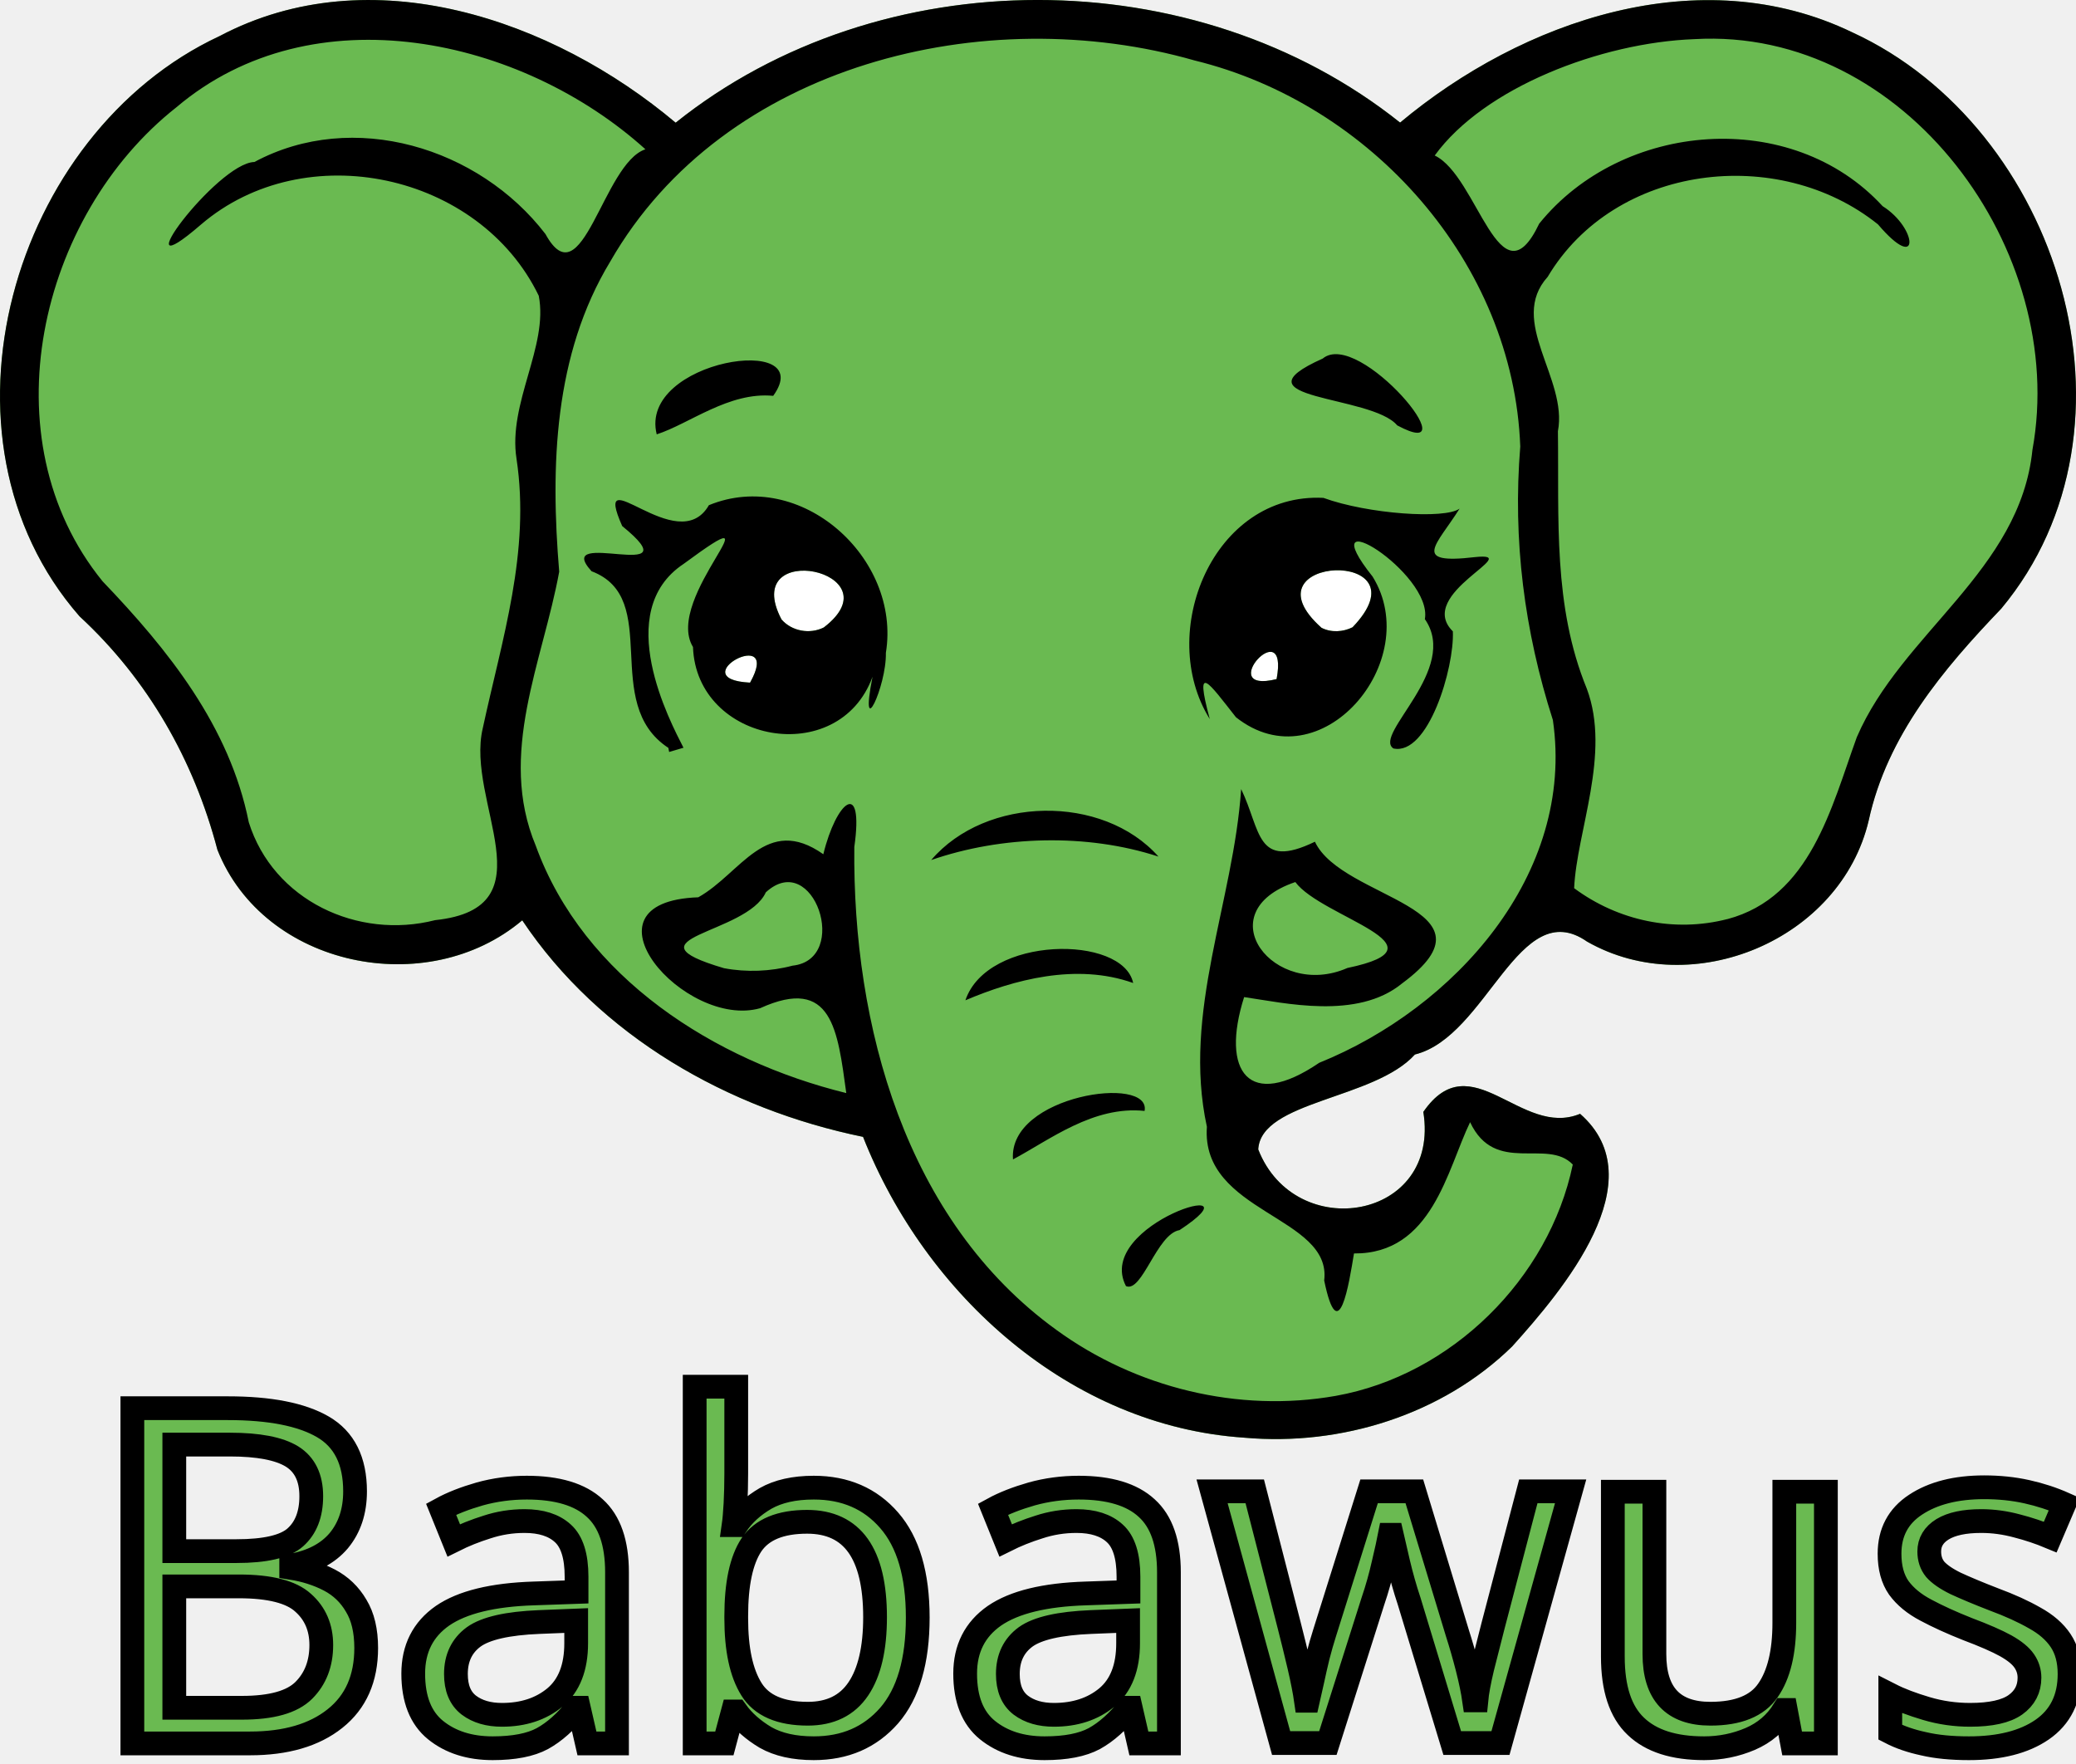
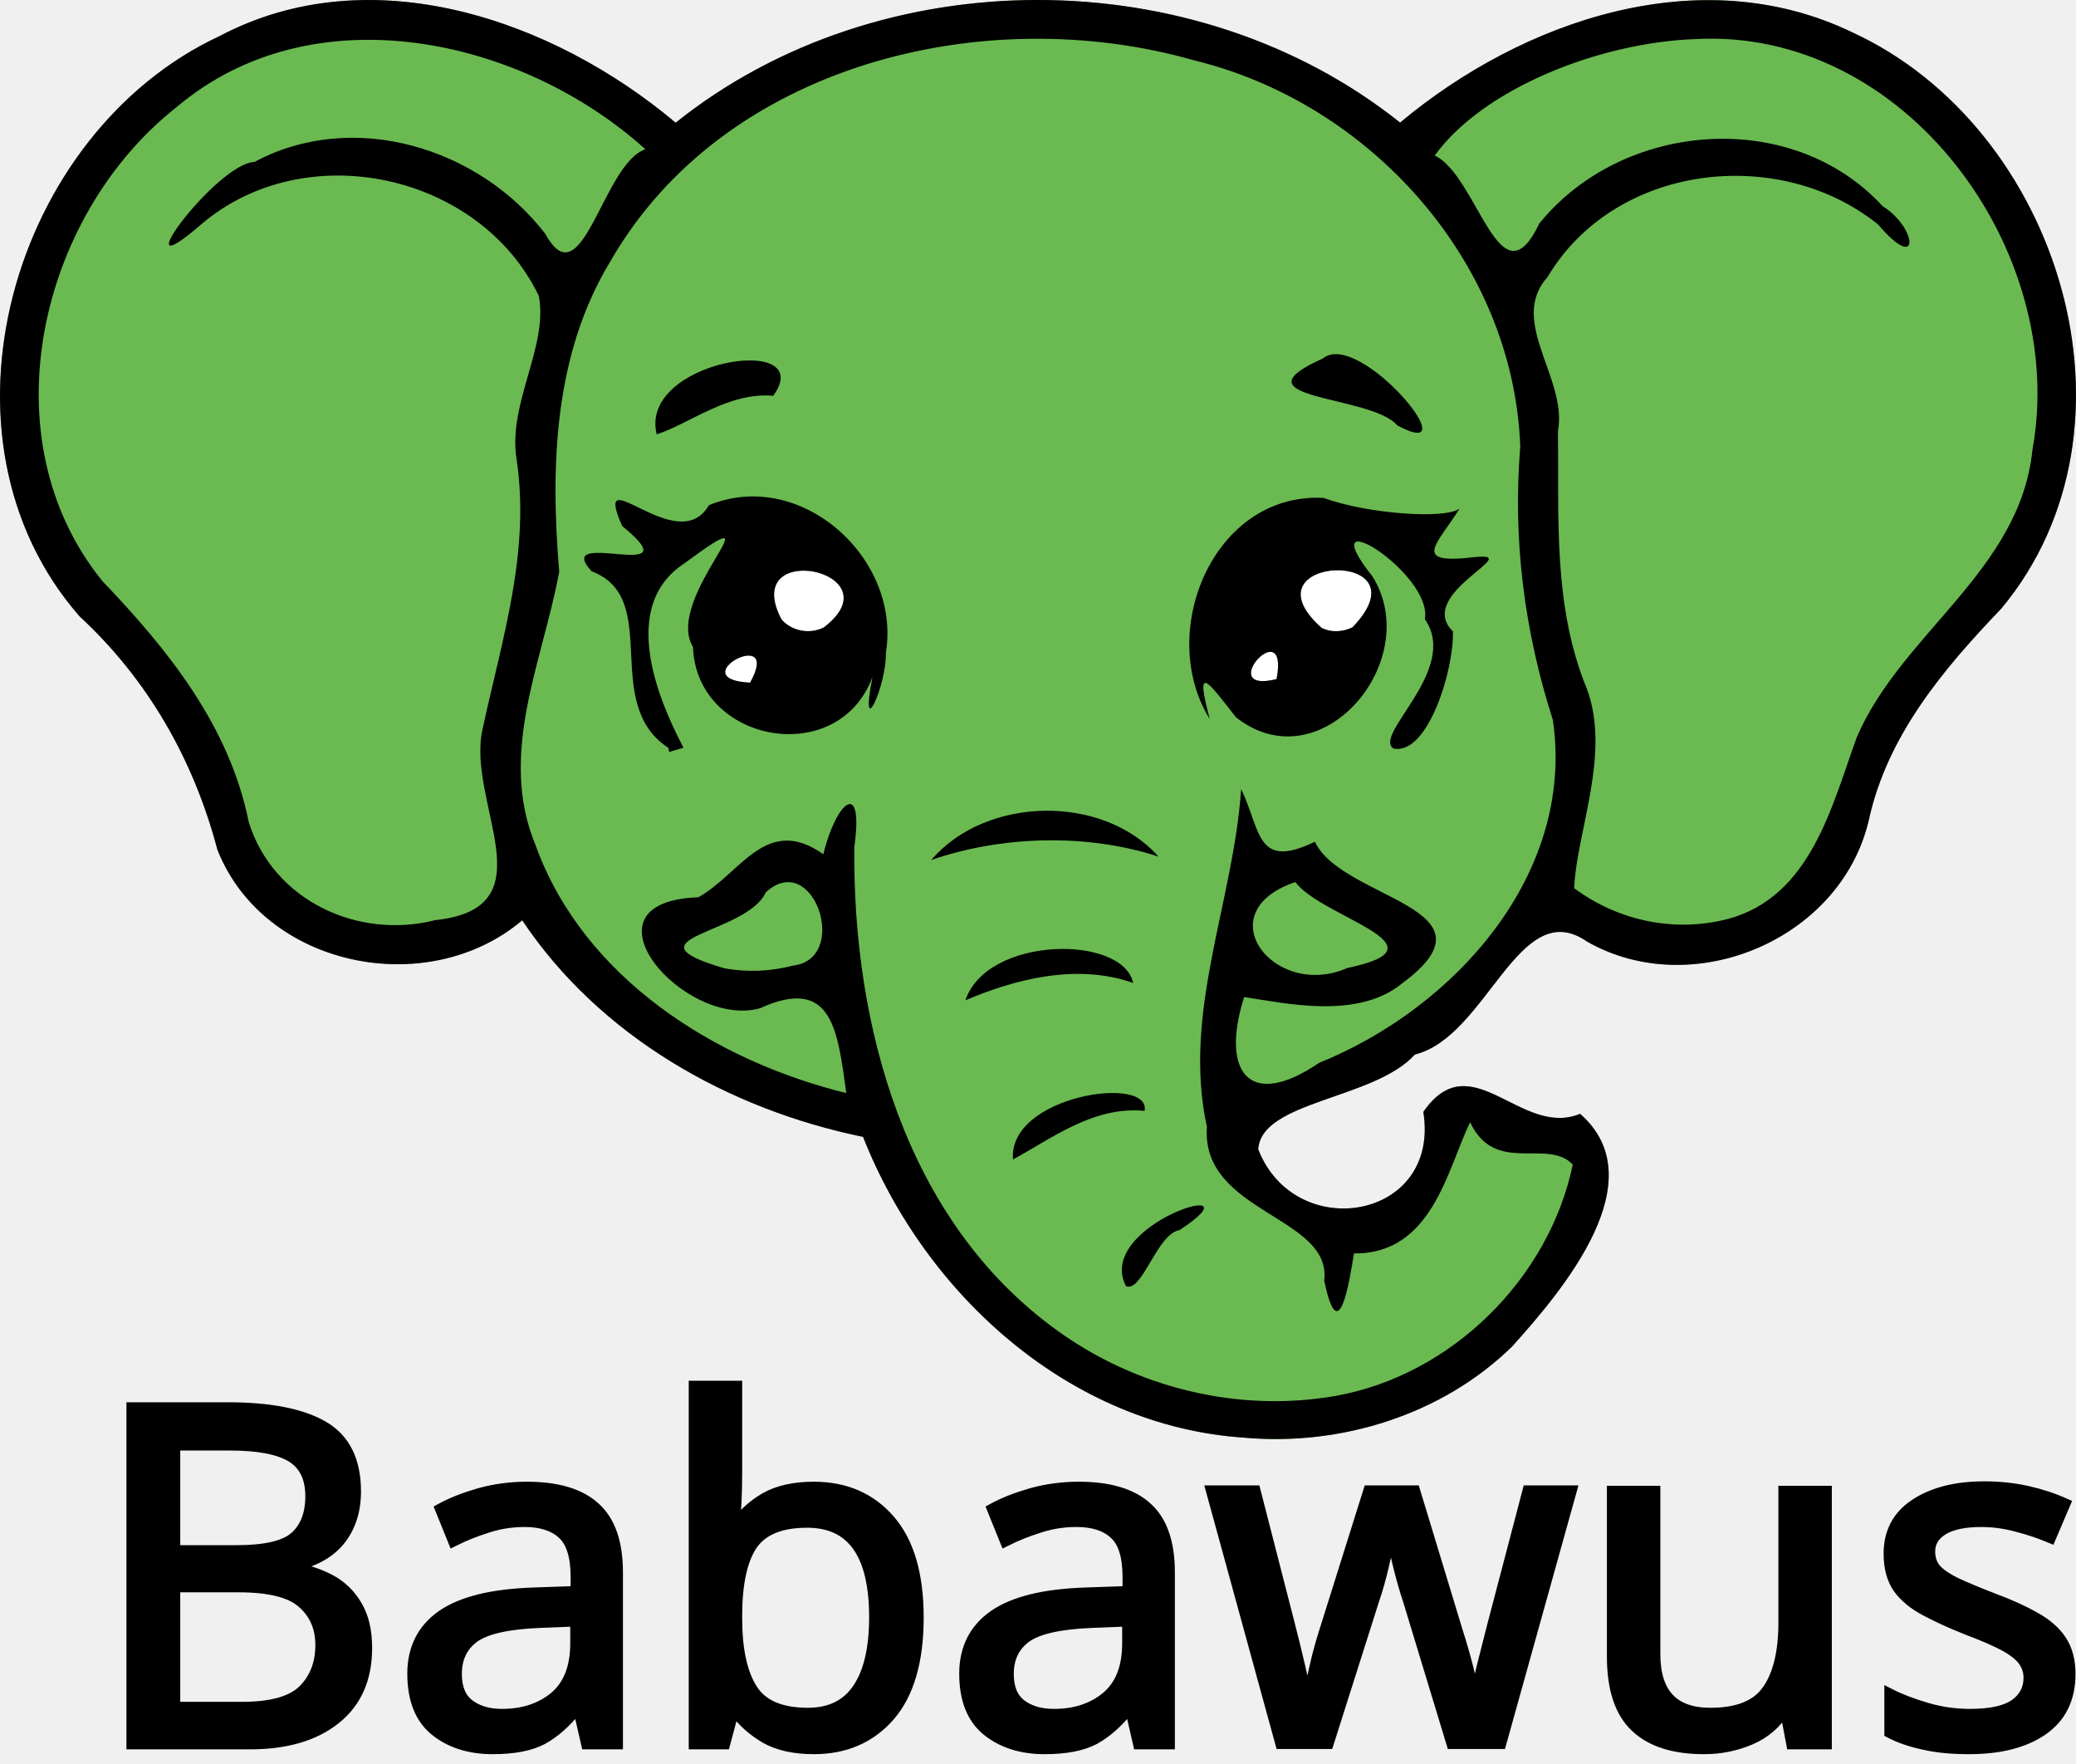
<svg xmlns="http://www.w3.org/2000/svg" width="87.394mm" height="74.216mm" viewBox="0 0 87.394 74.216" version="1.1" id="svg1">
  <defs id="defs1">
    </defs>
  <g id="layer3" transform="translate(-61.303,-112.8667)">
-     <text xml:space="preserve" style="font-size:3.175px;writing-mode:lr-tb;direction:ltr;fill:#6aba51;fill-opacity:1;stroke:#000000;stroke-width:1;stroke-dasharray:none;stroke-opacity:1" x="64.955" y="186.247" id="text20">
-       <tspan id="tspan20" style="font-style:normal;font-variant:normal;font-weight:normal;font-stretch:normal;font-size:19.756px;font-family:Sniglet;-inkscape-font-specification:'Sniglet, Normal';font-variant-ligatures:normal;font-variant-caps:normal;font-variant-numeric:normal;font-variant-east-asian:normal;fill:#6aba51;fill-opacity:1;stroke:#000000;stroke-width:1;stroke-dasharray:none;stroke-opacity:1" x="64.955" y="186.247">Babawus</tspan>
+     <text xml:space="preserve" style="font-size:3.175px;writing-mode:lr-tb;direction:ltr;fill:#000000;fill-opacity:1;stroke:#000000;stroke-width:0.5;stroke-dasharray:none;stroke-opacity:1" x="64.955" y="186.247" id="text20">
+       <tspan id="tspan20" style="font-style:normal;font-variant:normal;font-weight:normal;font-stretch:normal;font-size:19.756px;font-family:Sniglet;-inkscape-font-specification:'Sniglet, Normal';font-variant-ligatures:normal;font-variant-caps:normal;font-variant-numeric:normal;font-variant-east-asian:normal;fill:#000000;fill-opacity:1;stroke:#000000;stroke-width:0.5;stroke-dasharray:none;stroke-opacity:1" x="64.955" y="186.247">Babawus</tspan>
    </text>
  </g>
  <g id="layer2" transform="translate(-61.303,-112.8667)" />
  <g id="layer1" transform="translate(-61.303,-112.8667)">
    <g id="g20" transform="translate(-9.2670981e-8,-5.346807)">
      <g id="g19" transform="translate(7.834114,80.15329)">
        <path style="fill:#6aba51;fill-opacity:1;stroke-width:0.265" d="m 97.158,38.06 c -5.471,-8.31e-4 -10.941,1.72 -15.246,5.166 -5.17,-4.351 -12.842,-7.002 -19.199,-3.646 -8.754,4.076 -12.474,16.901 -5.896,24.423 2.882,2.662 4.809,6.048 5.804,9.825 1.961,4.953 8.841,6.344 12.833,2.971 3.262,4.878 8.664,7.948 14.347,9.115 2.623,6.649 8.719,12.183 16.059,12.662 4.059,0.36 8.327,-0.965 11.264,-3.841 2.12,-2.356 6.058,-6.995 2.86,-9.792 -2.484,1.033 -4.579,-3.007 -6.599,-0.081 0.733,4.56 -5.395,5.563 -6.95,1.579 0.116,-2.048 4.884,-2.098 6.596,-3.995 3.046,-0.752 4.377,-6.753 7.245,-4.754 4.444,2.534 10.68,-0.077 11.859,-5.101 0.778,-3.569 3.127,-6.352 5.584,-8.917 6.37,-7.65 2.44,-20.251 -6.279,-24.254 -6.397,-3.084 -13.879,-0.506 -19.032,3.8 -4.308,-3.438 -9.78,-5.16 -15.251,-5.16 z" id="path19" />
        <path style="fill:#ffffff;fill-opacity:1;stroke-width:0.265" d="m 106.95,65.497 c 0.249,0.001 0.42,0.291 0.259,1.148 -1.882,0.467 -0.85,-1.15 -0.259,-1.148 z" id="path8" />
        <path style="fill:#ffffff;fill-opacity:1;stroke-width:0.265" d="m 109.678,62.065 c 1.16,-0.045 2.345,0.713 0.729,2.398 -0.401,0.202 -0.9,0.231 -1.307,0.024 -1.717,-1.529 -0.582,-2.377 0.578,-2.422 z" id="path7" />
        <path style="fill:#ffffff;fill-opacity:1;stroke-width:0.265" d="m 84.98,65.656 c 0.346,-6.85e-4 0.544,0.284 0.064,1.139 -1.929,-0.097 -0.725,-1.138 -0.064,-1.139 z" id="path5" />
        <path style="fill:#ffffff;fill-opacity:1;stroke-width:0.265" d="m 87.349,62.081 c 1.196,0.03 2.546,1.053 0.799,2.39 -0.588,0.296 -1.348,0.162 -1.782,-0.338 -0.784,-1.498 0.053,-2.075 0.983,-2.052 z" id="path4" />
      </g>
      <path style="fill:#000000;stroke-width:0.265" d="m 113.695,178.728 c -7.341,-0.48 -13.436,-6.013 -16.06,-12.662 -5.683,-1.167 -11.085,-4.237 -14.347,-9.115 -3.992,3.373 -10.872,1.981 -12.833,-2.971 -0.994,-3.777 -2.922,-7.163 -5.804,-9.825 -6.578,-7.522 -2.857,-20.347 5.896,-24.423 6.357,-3.356 14.029,-0.705 19.199,3.646 8.61,-6.892 21.88,-6.88 30.497,-0.005 5.153,-4.306 12.636,-6.885 19.033,-3.8 8.719,4.003 12.649,16.604 6.279,24.254 -2.457,2.566 -4.805,5.349 -5.583,8.918 -1.179,5.024 -7.416,7.635 -11.859,5.101 -2.868,-1.999 -4.199,4.002 -7.245,4.753 -1.713,1.897 -6.481,1.946 -6.596,3.995 1.555,3.984 7.682,2.98 6.95,-1.579 2.02,-2.926 4.115,1.114 6.599,0.081 3.198,2.797 -0.74,7.436 -2.86,9.792 -2.937,2.876 -7.205,4.201 -11.264,3.841 z m 3.84,-1.76 c 4.862,-0.867 8.975,-4.925 9.978,-9.737 -1.08,-1.129 -3.267,0.464 -4.323,-1.783 -0.967,2.004 -1.596,5.551 -4.888,5.526 -0.205,1.25 -0.647,4.07 -1.254,1.138 0.335,-2.711 -5.202,-2.842 -4.938,-6.47 -1.049,-4.816 1.122,-9.462 1.442,-14.215 0.841,1.736 0.618,3.419 3.106,2.216 1.139,2.447 8.016,2.755 3.668,5.965 -1.883,1.547 -4.956,0.818 -6.649,0.575 -0.996,3.139 0.196,4.786 3.162,2.765 5.688,-2.296 10.782,-7.935 9.836,-14.427 -1.203,-3.752 -1.694,-7.579 -1.373,-11.512 -0.286,-7.741 -6.29,-14.437 -13.708,-16.25 -8.812,-2.522 -19.818,0.135 -24.598,8.458 -2.382,3.927 -2.523,8.621 -2.152,13.06 -0.692,3.786 -2.603,7.666 -0.987,11.534 2.018,5.562 7.537,9.051 13.072,10.412 -0.364,-2.634 -0.585,-4.954 -3.627,-3.572 -3.167,0.895 -7.883,-4.482 -2.603,-4.669 1.802,-1.008 2.856,-3.508 5.264,-1.812 0.54,-2.232 1.717,-3.222 1.304,-0.303 -0.076,7.496 2.145,15.716 8.497,20.317 3.35,2.445 7.677,3.507 11.772,2.784 z m -8.832,-4.62 c -1.365,-2.63 5.886,-4.742 2.256,-2.357 -0.956,0.157 -1.573,2.651 -2.256,2.357 z m -4.756,-5.332 c -0.209,-2.709 5.83,-3.575 5.54,-2.042 -2.157,-0.223 -3.976,1.208 -5.54,2.042 z m -2.003,-6.698 c 0.916,-2.725 6.63,-2.767 7.063,-0.728 -2.394,-0.854 -5.035,-0.136 -7.063,0.728 z m -1.439,-5.905 c 2.3,-2.693 7.217,-2.788 9.567,-0.144 -3.021,-0.988 -6.613,-0.88 -9.567,0.145 z m 19.452,-4.699 c -0.858,-0.589 2.802,-3.325 1.329,-5.44 0.346,-1.937 -4.899,-5.179 -2.199,-1.789 2.196,3.55 -2.195,8.737 -5.753,5.919 -1.149,-1.457 -1.763,-2.379 -1.103,0.076 -2.264,-3.631 0.136,-9.544 4.784,-9.31 1.869,0.68 5.113,0.906 5.733,0.452 -0.966,1.537 -2.07,2.359 0.649,2.041 2.166,-0.229 -2.539,1.538 -0.933,3.125 0.068,1.538 -1.043,5.255 -2.507,4.928 z m -4.912,-2.916 c 0.541,-2.886 -2.676,0.663 0,0 z m 3.198,-2.182 c 3.232,-3.369 -4.74,-3.034 -1.306,0.024 0.406,0.207 0.905,0.178 1.306,-0.024 z m -28.804,5.077 c -2.875,-1.888 -0.231,-6.301 -3.233,-7.435 -1.715,-1.887 4.383,0.611 1.29,-1.902 -1.333,-3.012 2.335,1.413 3.649,-0.878 3.858,-1.585 8.1,2.216 7.451,6.216 0.03,1.418 -1.132,3.876 -0.562,1.007 -1.421,3.886 -7.413,2.798 -7.558,-1.253 -1.267,-2.077 3.907,-6.668 -0.396,-3.498 -3.026,2.007 -0.562,6.644 -0.004,7.737 l -0.604,0.178 -0.033,-0.172 z m 3.44,-2.746 c 1.398,-2.488 -2.94,-0.147 0,0 z m 3.105,-2.323 c 3.105,-2.377 -3.575,-3.762 -1.782,-0.338 0.434,0.5 1.195,0.634 1.782,0.338 z M 88.949,136.496 c -0.785,-3.139 6.833,-4.295 4.904,-1.621 -1.862,-0.179 -3.53,1.178 -4.904,1.621 z m 31.172,-0.378 c -1.078,-1.294 -7.042,-1.065 -3.134,-2.813 1.539,-1.27 6.279,4.501 3.134,2.813 z m -25.455,22.742 c 2.454,-0.262 0.884,-4.927 -1.124,-3.087 -0.801,1.773 -6.082,1.918 -1.759,3.194 0.948,0.178 1.95,0.14 2.883,-0.107 z m 23.359,0.098 c 4.416,-0.923 -1.087,-2.124 -2.192,-3.617 -3.757,1.271 -0.891,4.969 2.192,3.617 z m -38.403,-2.014 c 4.884,-0.512 1.269,-4.972 2.004,-8.077 0.811,-3.76 2.012,-7.424 1.421,-11.343 -0.369,-2.333 1.351,-4.742 0.936,-6.862 -2.5,-5.166 -9.837,-6.746 -14.215,-3 -3.483,3.011 0.662,-2.595 2.245,-2.63 4.157,-2.232 9.456,-0.612 12.253,3.034 1.549,2.821 2.418,-2.974 4.207,-3.569 -5.219,-4.71 -13.993,-6.637 -19.738,-1.773 -5.805,4.572 -7.99,13.962 -3.114,19.957 2.771,2.894 5.349,6.106 6.155,10.143 1.031,3.291 4.597,4.951 7.845,4.12 z m 54.4,-0.043 c 3.497,-0.931 4.374,-4.701 5.448,-7.659 1.891,-4.392 6.874,-7.005 7.393,-12.092 1.526,-8.369 -5.348,-17.808 -14.234,-17.289 -3.929,0.147 -8.845,2.032 -10.928,4.898 1.816,0.866 2.739,6.351 4.398,2.869 3.485,-4.32 10.622,-4.91 14.457,-0.737 1.475,0.923 1.602,2.877 -0.195,0.767 -4.196,-3.366 -11.082,-2.535 -13.904,2.207 -1.691,1.876 0.855,4.276 0.43,6.499 0.05,3.674 -0.215,7.349 1.217,10.839 1.023,2.74 -0.426,5.996 -0.534,8.396 1.849,1.371 4.214,1.877 6.451,1.3 z" id="path1" />
    </g>
  </g>
</svg>
